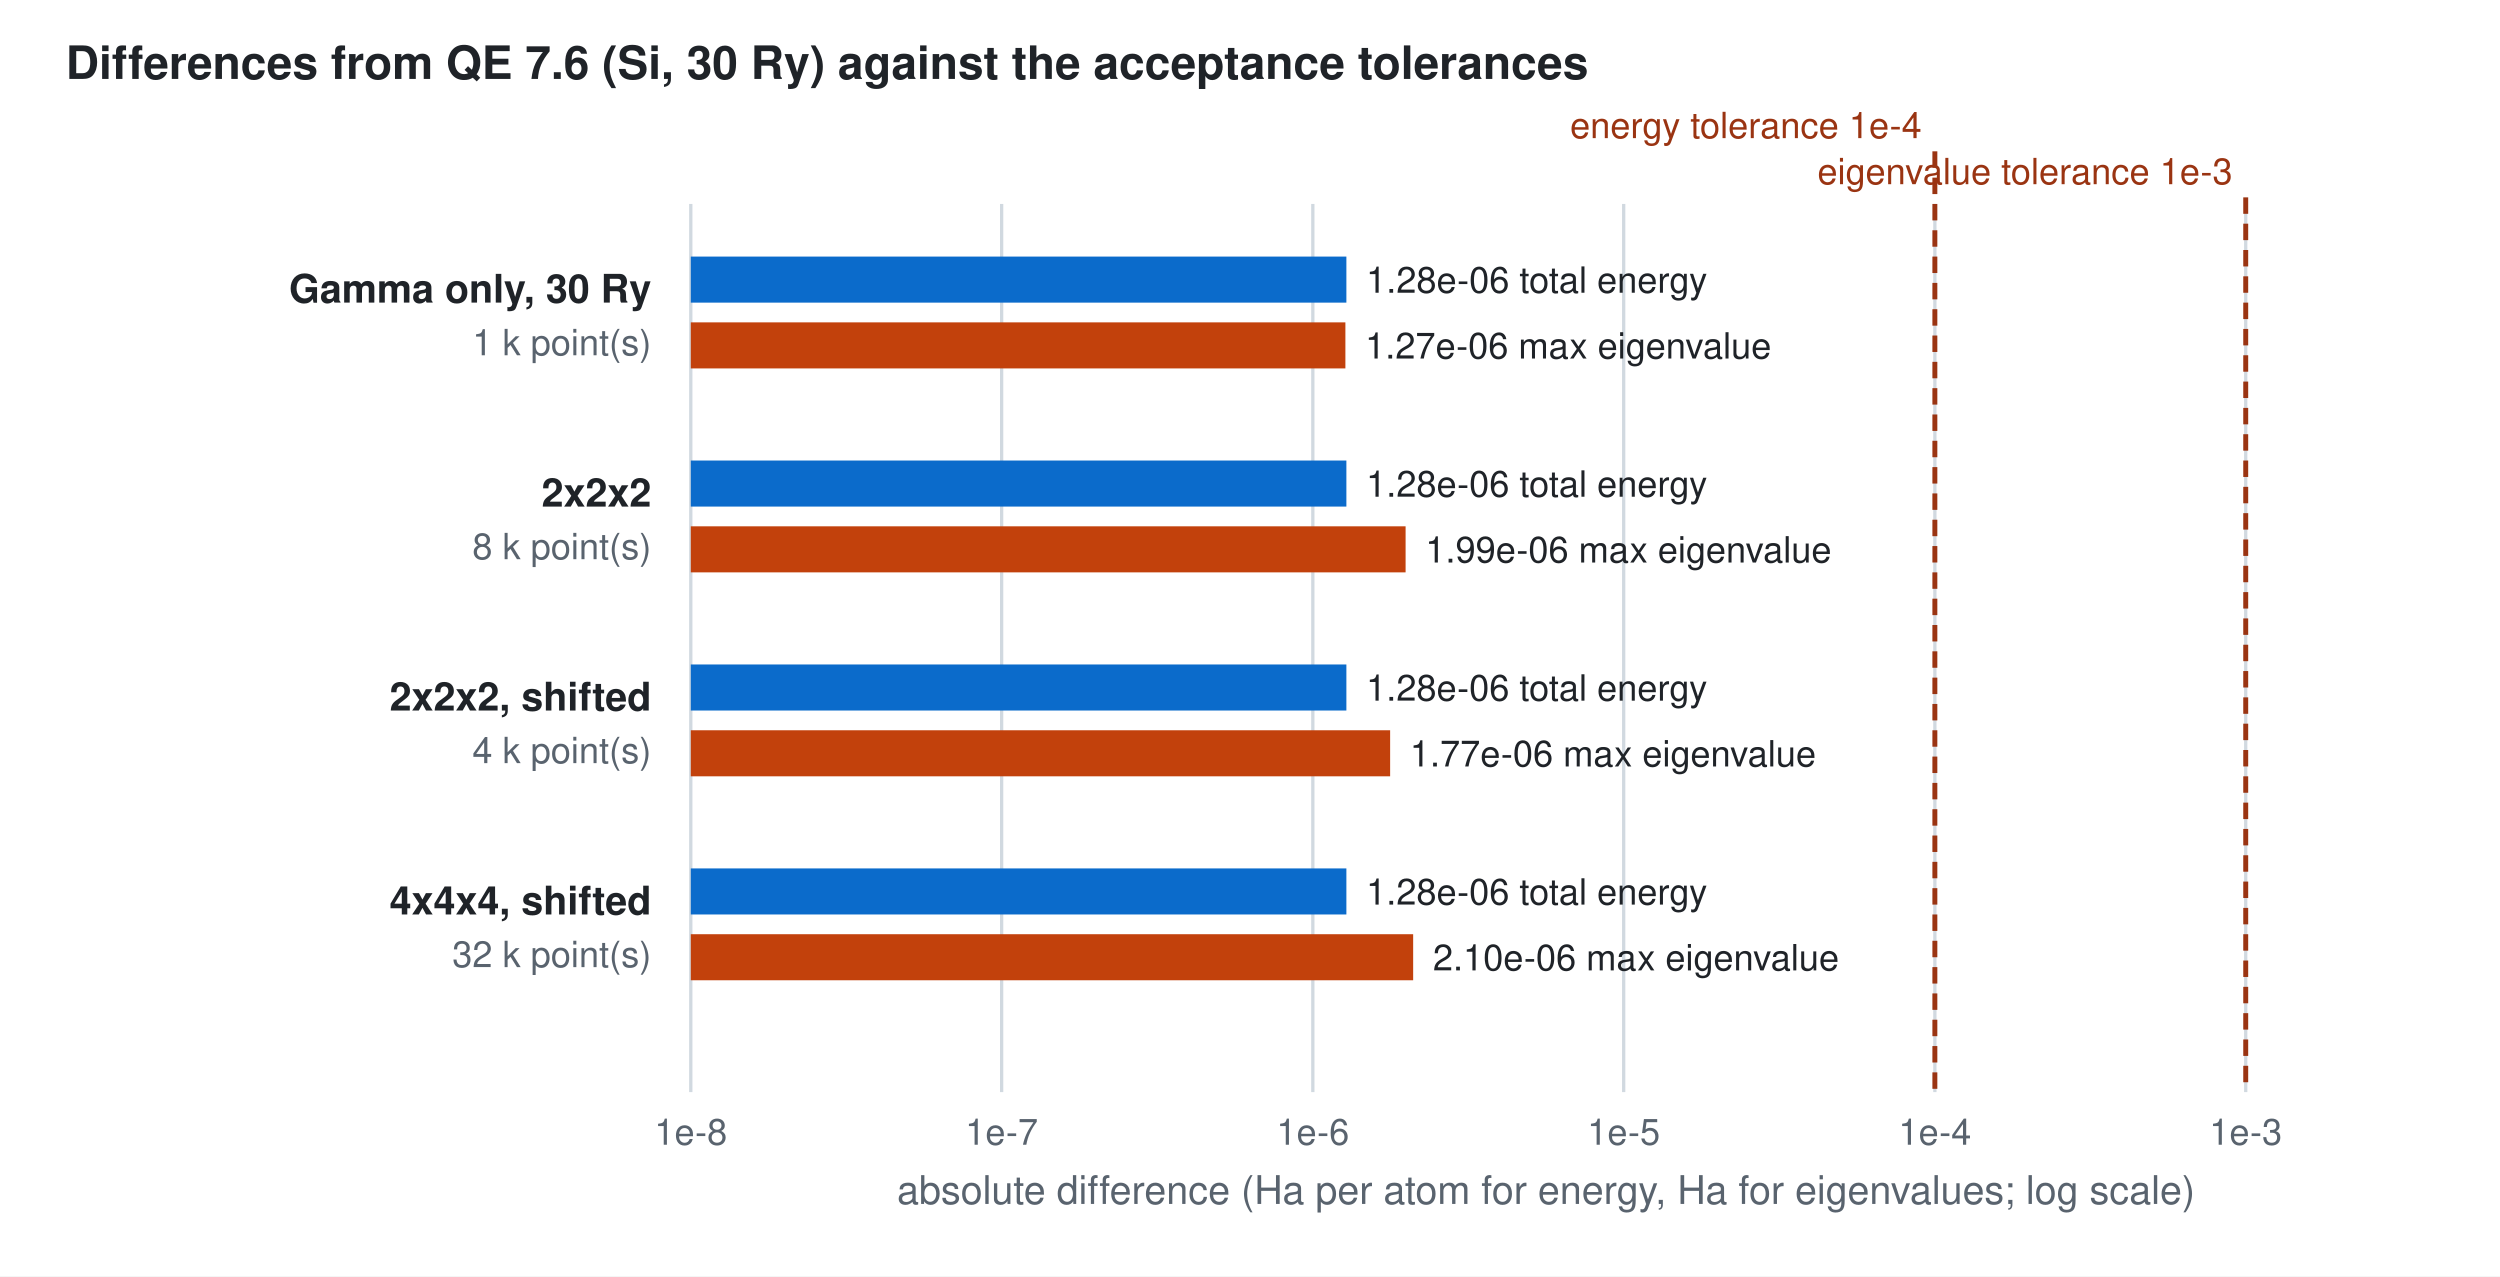
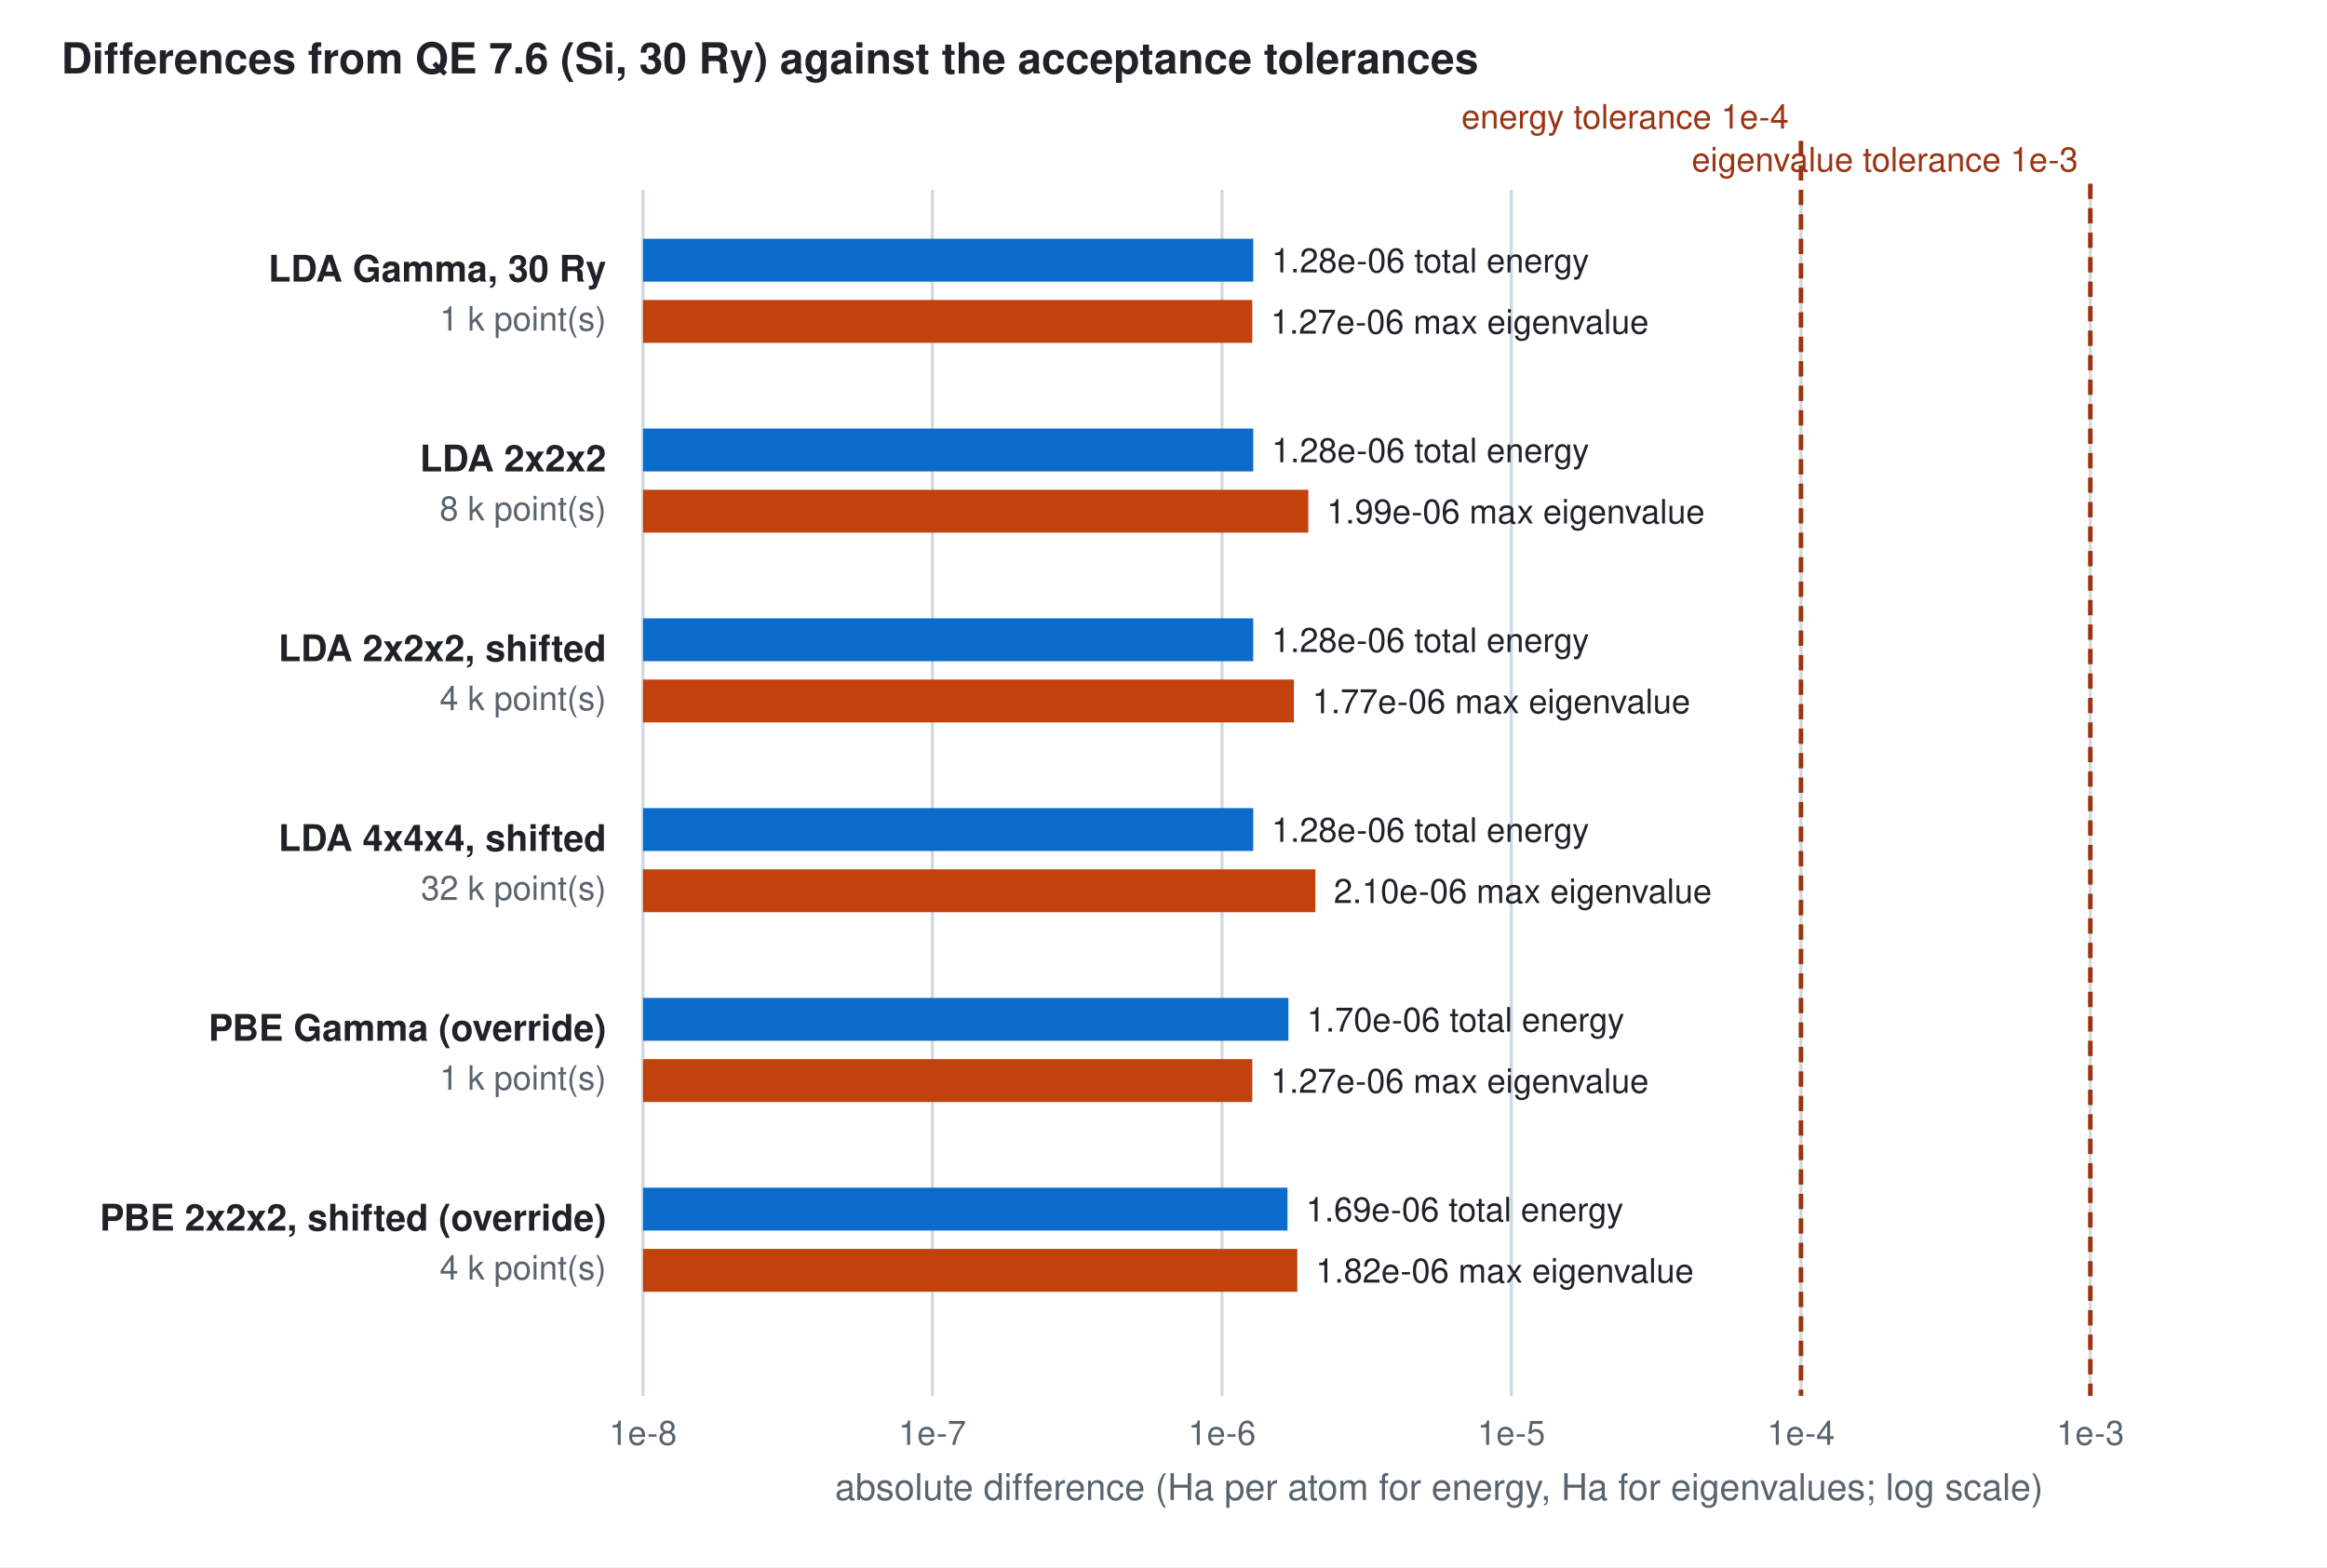
- <svg xmlns="http://www.w3.org/2000/svg" width="760" height="388" viewBox="0 0 760 388" role="img" aria-label="Si k-point comparison with Quantum ESPRESSO 7.6: energy and eigenvalue differences versus tolerance" font-family="Helvetica, Arial, sans-serif" font-size="12">
-   <rect width="760" height="388" fill="#ffffff" />
+ <svg xmlns="http://www.w3.org/2000/svg" width="760" height="512" viewBox="0 0 760 512" role="img" aria-label="Si k-point comparison with Quantum ESPRESSO 7.6: energy and eigenvalue differences versus tolerance" font-family="Helvetica, Arial, sans-serif" font-size="12">
+   <rect width="760" height="512" fill="#ffffff" />
  <text x="20.0" y="24.0" font-size="14" text-anchor="start" fill="#1f2328" font-weight="bold">Differences from QE 7.6 (Si, 30 Ry) against the acceptance tolerances</text>
-   <line x1="210.0" y1="62" x2="210.0" y2="332" stroke="#d1d9e0" />
-   <text x="210.0" y="348.0" font-size="11" text-anchor="middle" fill="#59636e" font-weight="normal">1e-8</text>
-   <line x1="304.5" y1="62" x2="304.5" y2="332" stroke="#d1d9e0" />
-   <text x="304.5" y="348.0" font-size="11" text-anchor="middle" fill="#59636e" font-weight="normal">1e-7</text>
-   <line x1="399.1" y1="62" x2="399.1" y2="332" stroke="#d1d9e0" />
-   <text x="399.1" y="348.0" font-size="11" text-anchor="middle" fill="#59636e" font-weight="normal">1e-6</text>
-   <line x1="493.6" y1="62" x2="493.6" y2="332" stroke="#d1d9e0" />
-   <text x="493.6" y="348.0" font-size="11" text-anchor="middle" fill="#59636e" font-weight="normal">1e-5</text>
-   <line x1="588.2" y1="62" x2="588.2" y2="332" stroke="#d1d9e0" />
-   <text x="588.2" y="348.0" font-size="11" text-anchor="middle" fill="#59636e" font-weight="normal">1e-4</text>
-   <line x1="682.7" y1="62" x2="682.7" y2="332" stroke="#d1d9e0" />
-   <text x="682.7" y="348.0" font-size="11" text-anchor="middle" fill="#59636e" font-weight="normal">1e-3</text>
-   <text x="470.0" y="366.0" font-size="12" text-anchor="middle" fill="#59636e" font-weight="normal">absolute difference (Ha per atom for energy, Ha for eigenvalues; log scale)</text>
-   <text x="198.0" y="92.0" font-size="12" text-anchor="end" fill="#1f2328" font-weight="bold">Gamma only, 30 Ry</text>
+   <line x1="210.0" y1="62" x2="210.0" y2="456" stroke="#d1d9e0" />
+   <text x="210.0" y="472.0" font-size="11" text-anchor="middle" fill="#59636e" font-weight="normal">1e-8</text>
+   <line x1="304.5" y1="62" x2="304.5" y2="456" stroke="#d1d9e0" />
+   <text x="304.5" y="472.0" font-size="11" text-anchor="middle" fill="#59636e" font-weight="normal">1e-7</text>
+   <line x1="399.1" y1="62" x2="399.1" y2="456" stroke="#d1d9e0" />
+   <text x="399.1" y="472.0" font-size="11" text-anchor="middle" fill="#59636e" font-weight="normal">1e-6</text>
+   <line x1="493.6" y1="62" x2="493.6" y2="456" stroke="#d1d9e0" />
+   <text x="493.6" y="472.0" font-size="11" text-anchor="middle" fill="#59636e" font-weight="normal">1e-5</text>
+   <line x1="588.2" y1="62" x2="588.2" y2="456" stroke="#d1d9e0" />
+   <text x="588.2" y="472.0" font-size="11" text-anchor="middle" fill="#59636e" font-weight="normal">1e-4</text>
+   <line x1="682.7" y1="62" x2="682.7" y2="456" stroke="#d1d9e0" />
+   <text x="682.7" y="472.0" font-size="11" text-anchor="middle" fill="#59636e" font-weight="normal">1e-3</text>
+   <text x="470.0" y="490.0" font-size="12" text-anchor="middle" fill="#59636e" font-weight="normal">absolute difference (Ha per atom for energy, Ha for eigenvalues; log scale)</text>
+   <text x="198.0" y="92.0" font-size="12" text-anchor="end" fill="#1f2328" font-weight="bold">LDA Gamma, 30 Ry</text>
  <text x="198.0" y="108.0" font-size="11" text-anchor="end" fill="#59636e" font-weight="normal">1 k point(s)</text>
  <rect x="210" y="78" width="199.3" height="14" fill="#0b6bcb" />
  <text x="415.3" y="89.0" font-size="11" text-anchor="start" fill="#1f2328" font-weight="normal">1.28e-06  total energy</text>
  <rect x="210" y="98" width="199.0" height="14" fill="#c2410c" />
  <text x="415.0" y="109.0" font-size="11" text-anchor="start" fill="#1f2328" font-weight="normal">1.27e-06  max eigenvalue</text>
-   <text x="198.0" y="154.0" font-size="12" text-anchor="end" fill="#1f2328" font-weight="bold">2x2x2</text>
+   <text x="198.0" y="154.0" font-size="12" text-anchor="end" fill="#1f2328" font-weight="bold">LDA 2x2x2</text>
  <text x="198.0" y="170.0" font-size="11" text-anchor="end" fill="#59636e" font-weight="normal">8 k point(s)</text>
  <rect x="210" y="140" width="199.3" height="14" fill="#0b6bcb" />
  <text x="415.3" y="151.0" font-size="11" text-anchor="start" fill="#1f2328" font-weight="normal">1.28e-06  total energy</text>
  <rect x="210" y="160" width="217.3" height="14" fill="#c2410c" />
  <text x="433.3" y="171.0" font-size="11" text-anchor="start" fill="#1f2328" font-weight="normal">1.99e-06  max eigenvalue</text>
-   <text x="198.0" y="216.0" font-size="12" text-anchor="end" fill="#1f2328" font-weight="bold">2x2x2, shifted</text>
+   <text x="198.0" y="216.0" font-size="12" text-anchor="end" fill="#1f2328" font-weight="bold">LDA 2x2x2, shifted</text>
  <text x="198.0" y="232.0" font-size="11" text-anchor="end" fill="#59636e" font-weight="normal">4 k point(s)</text>
  <rect x="210" y="202" width="199.3" height="14" fill="#0b6bcb" />
  <text x="415.3" y="213.0" font-size="11" text-anchor="start" fill="#1f2328" font-weight="normal">1.28e-06  total energy</text>
  <rect x="210" y="222" width="212.6" height="14" fill="#c2410c" />
  <text x="428.6" y="233.0" font-size="11" text-anchor="start" fill="#1f2328" font-weight="normal">1.77e-06  max eigenvalue</text>
-   <text x="198.0" y="278.0" font-size="12" text-anchor="end" fill="#1f2328" font-weight="bold">4x4x4, shifted</text>
+   <text x="198.0" y="278.0" font-size="12" text-anchor="end" fill="#1f2328" font-weight="bold">LDA 4x4x4, shifted</text>
  <text x="198.0" y="294.0" font-size="11" text-anchor="end" fill="#59636e" font-weight="normal">32 k point(s)</text>
  <rect x="210" y="264" width="199.3" height="14" fill="#0b6bcb" />
  <text x="415.3" y="275.0" font-size="11" text-anchor="start" fill="#1f2328" font-weight="normal">1.28e-06  total energy</text>
  <rect x="210" y="284" width="219.6" height="14" fill="#c2410c" />
  <text x="435.6" y="295.0" font-size="11" text-anchor="start" fill="#1f2328" font-weight="normal">2.10e-06  max eigenvalue</text>
-   <line x1="588.2" y1="46" x2="588.2" y2="332" stroke="#9a3412" stroke-width="1.5" stroke-dasharray="5 3" />
+   <text x="198.0" y="340.0" font-size="12" text-anchor="end" fill="#1f2328" font-weight="bold">PBE Gamma (override)</text>
+   <text x="198.0" y="356.0" font-size="11" text-anchor="end" fill="#59636e" font-weight="normal">1 k point(s)</text>
+   <rect x="210" y="326" width="210.8" height="14" fill="#0b6bcb" />
+   <text x="426.8" y="337.0" font-size="11" text-anchor="start" fill="#1f2328" font-weight="normal">1.70e-06  total energy</text>
+   <rect x="210" y="346" width="199.0" height="14" fill="#c2410c" />
+   <text x="415.0" y="357.0" font-size="11" text-anchor="start" fill="#1f2328" font-weight="normal">1.27e-06  max eigenvalue</text>
+   <text x="198.0" y="402.0" font-size="12" text-anchor="end" fill="#1f2328" font-weight="bold">PBE 2x2x2, shifted (override)</text>
+   <text x="198.0" y="418.0" font-size="11" text-anchor="end" fill="#59636e" font-weight="normal">4 k point(s)</text>
+   <rect x="210" y="388" width="210.5" height="14" fill="#0b6bcb" />
+   <text x="426.5" y="399.0" font-size="11" text-anchor="start" fill="#1f2328" font-weight="normal">1.69e-06  total energy</text>
+   <rect x="210" y="408" width="213.7" height="14" fill="#c2410c" />
+   <text x="429.7" y="419.0" font-size="11" text-anchor="start" fill="#1f2328" font-weight="normal">1.82e-06  max eigenvalue</text>
+   <line x1="588.2" y1="46" x2="588.2" y2="456" stroke="#9a3412" stroke-width="1.5" stroke-dasharray="5 3" />
  <text x="584.2" y="42.0" font-size="11" text-anchor="end" fill="#9a3412" font-weight="normal">energy tolerance 1e-4</text>
-   <line x1="682.7" y1="60" x2="682.7" y2="332" stroke="#9a3412" stroke-width="1.5" stroke-dasharray="5 3" />
+   <line x1="682.7" y1="60" x2="682.7" y2="456" stroke="#9a3412" stroke-width="1.5" stroke-dasharray="5 3" />
  <text x="678.7" y="56.0" font-size="11" text-anchor="end" fill="#9a3412" font-weight="normal">eigenvalue tolerance 1e-3</text>
</svg>
